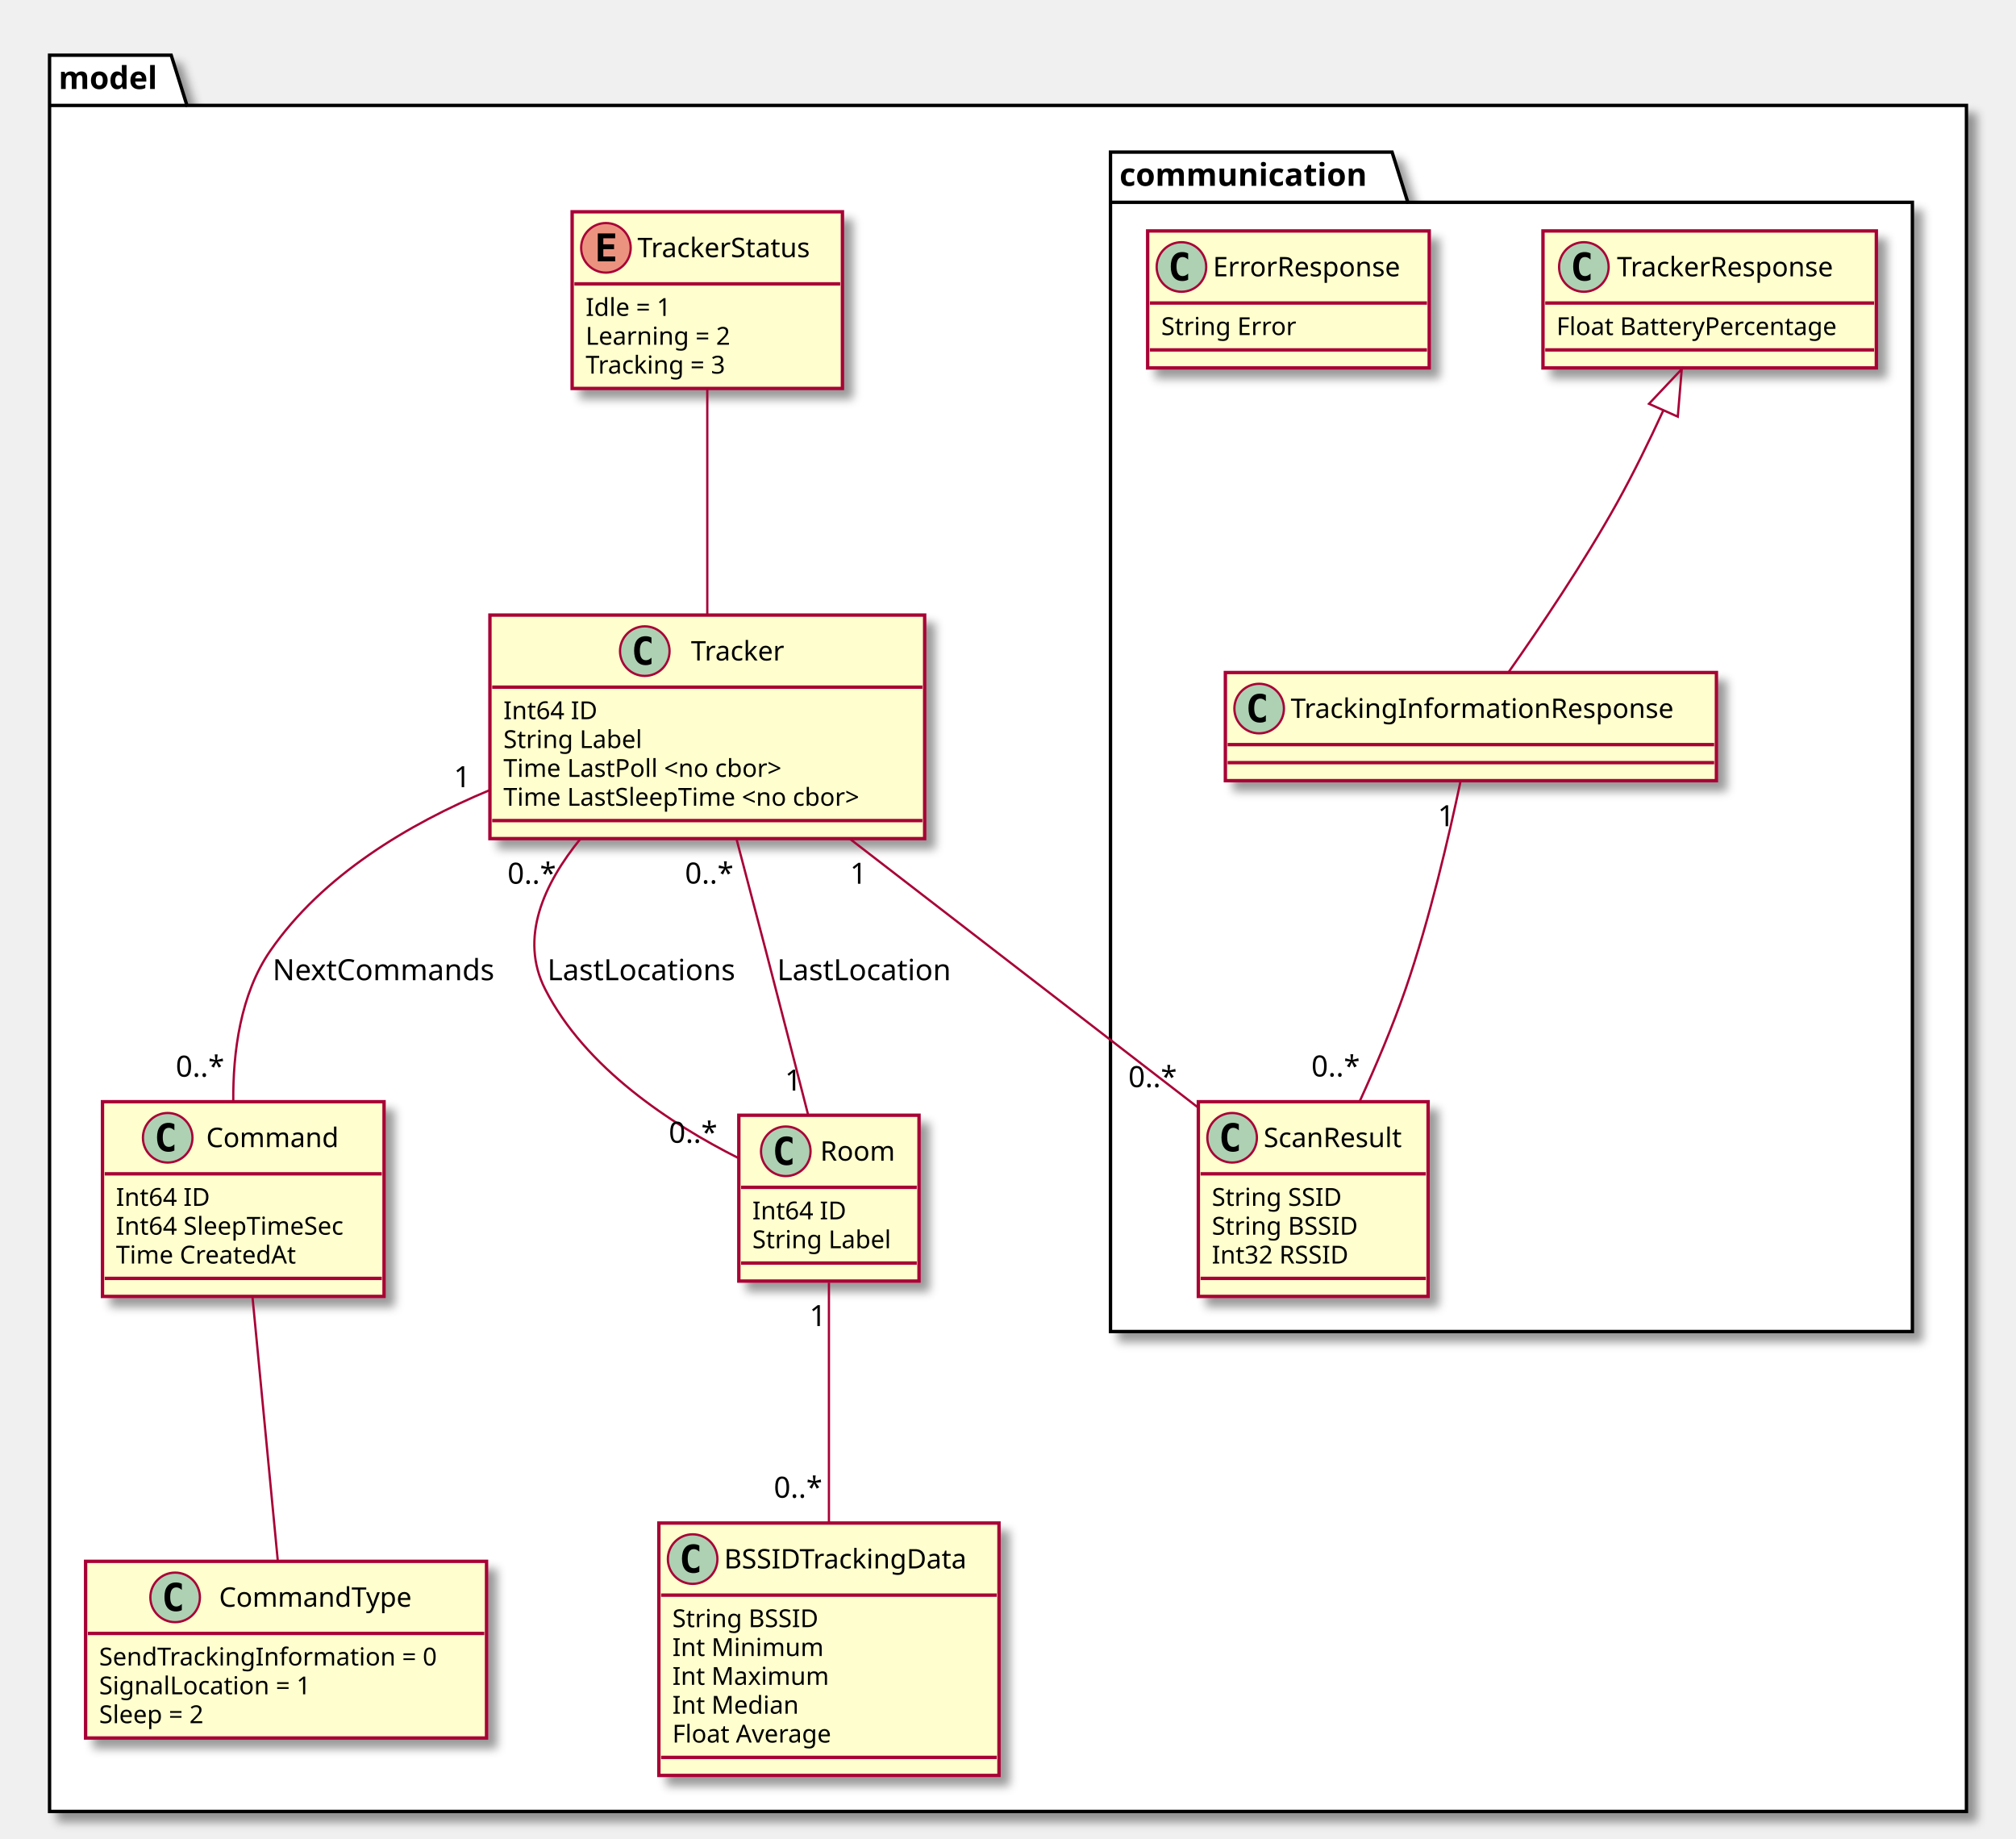
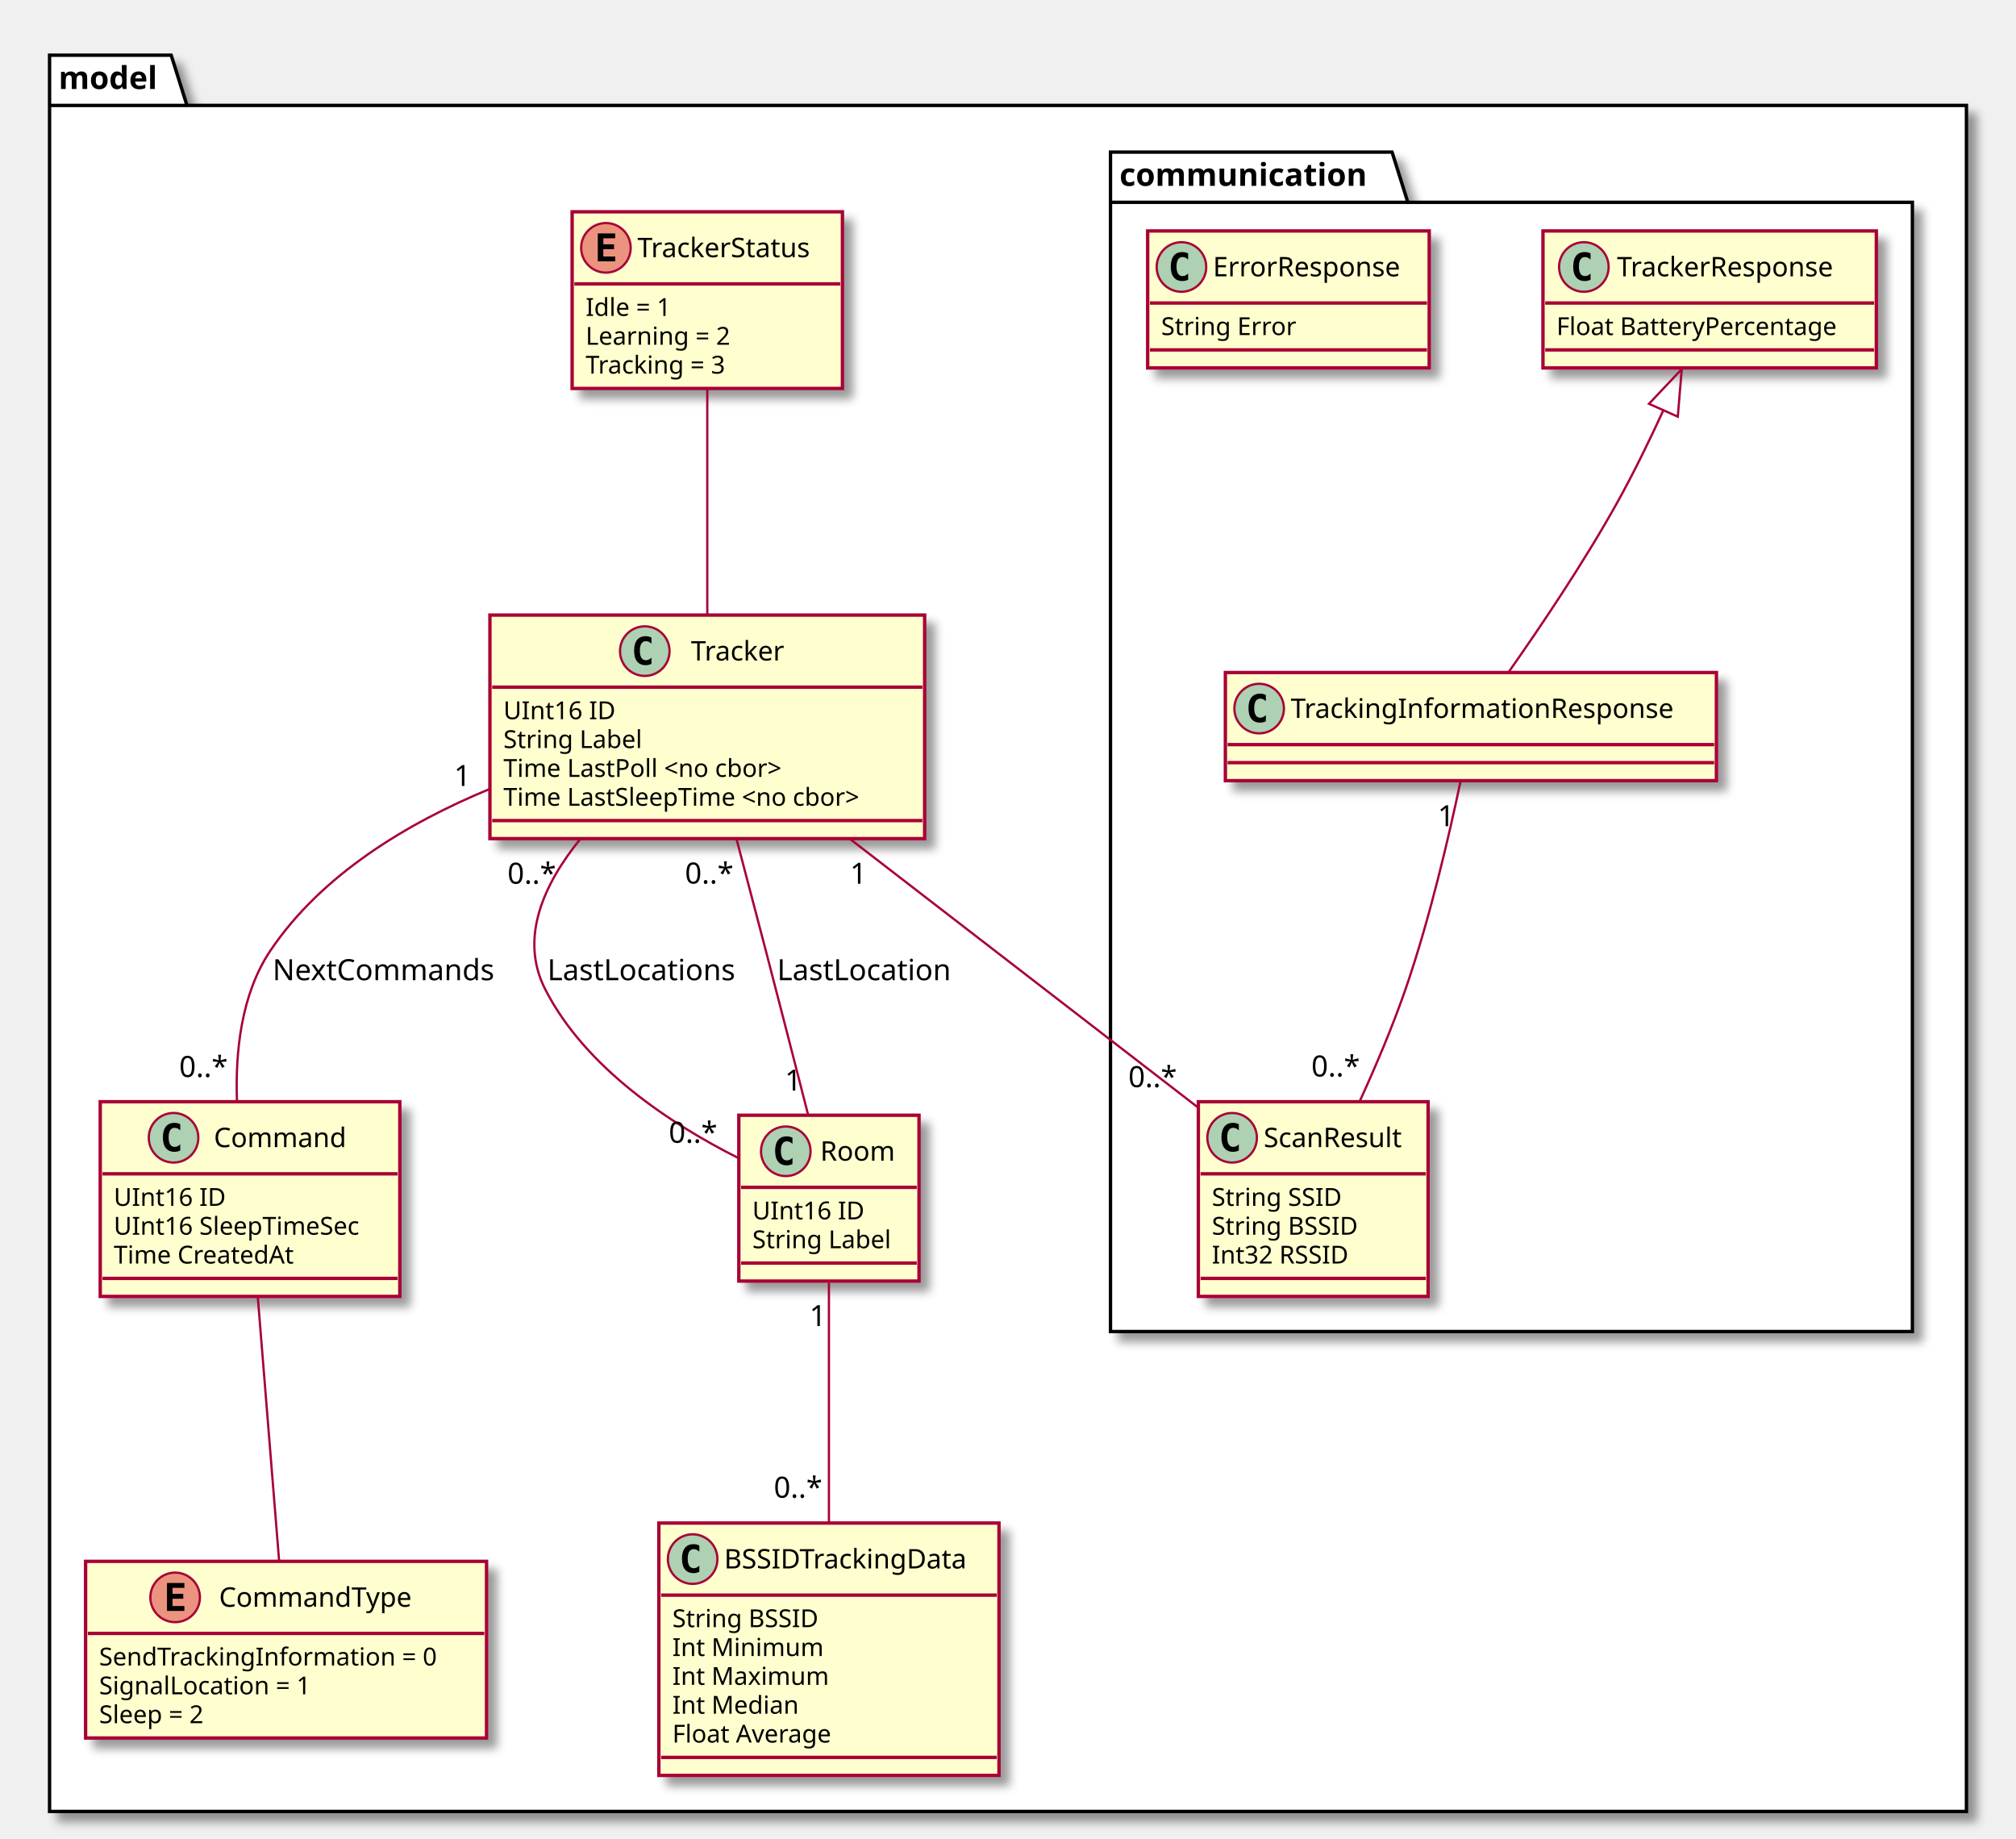
<svg xmlns="http://www.w3.org/2000/svg" contentScriptType="application/ecmascript" contentStyleType="text/css" height="816px" preserveAspectRatio="none" style="width:895px;height:816px;" version="1.1" viewBox="0 0 895 816" width="895px" zoomAndPan="magnify">
  <defs>
-     <filter height="300%" id="fym9iif4siiye" width="300%" x="-1" y="-1">
+     <filter height="300%" id="fajamgpawki8c" width="300%" x="-1" y="-1">
      <feGaussianBlur result="blurOut" stdDeviation="2.0" />
      <feColorMatrix in="blurOut" result="blurOut2" type="matrix" values="0 0 0 0 0 0 0 0 0 0 0 0 0 0 0 0 0 0 .4 0" />
      <feOffset dx="4.0" dy="4.0" in="blurOut2" result="blurOut3" />
      <feBlend in="SourceGraphic" in2="blurOut3" mode="normal" />
    </filter>
  </defs>
  <g>
-     <polygon fill="#FFFFFF" filter="url(#fym9iif4siiye)" points="22,24.5,76,24.5,83,46.797,873,46.797,873,804,22,804,22,24.5" style="stroke: #000000; stroke-width: 1.5;" />
+     <polygon fill="#FFFFFF" filter="url(#fajamgpawki8c)" points="22,24.5,76,24.5,83,46.797,873,46.797,873,804,22,804,22,24.5" style="stroke: #000000; stroke-width: 1.5;" />
    <line style="stroke: #000000; stroke-width: 1.5;" x1="22" x2="83" y1="46.797" y2="46.797" />
    <text fill="#000000" font-family="sans-serif" font-size="14" font-weight="bold" lengthAdjust="spacingAndGlyphs" textLength="48" x="26" y="39.495">model</text>
-     <polygon fill="#FFFFFF" filter="url(#fym9iif4siiye)" points="493,67.5,618,67.5,625,89.797,849,89.797,849,591,493,591,493,67.5" style="stroke: #000000; stroke-width: 1.5;" />
+     <polygon fill="#FFFFFF" filter="url(#fajamgpawki8c)" points="493,67.5,618,67.5,625,89.797,849,89.797,849,591,493,591,493,67.5" style="stroke: #000000; stroke-width: 1.5;" />
    <line style="stroke: #000000; stroke-width: 1.5;" x1="493" x2="625" y1="89.797" y2="89.797" />
    <text fill="#000000" font-family="sans-serif" font-size="14" font-weight="bold" lengthAdjust="spacingAndGlyphs" textLength="119" x="497" y="82.495">communication</text>
-     <rect fill="#FEFECE" filter="url(#fym9iif4siiye)" height="99.219" id="Tracker" style="stroke: #A80036; stroke-width: 1.5;" width="193" x="217.5" y="273" />
+     <rect fill="#FEFECE" filter="url(#fajamgpawki8c)" height="99.219" id="Tracker" style="stroke: #A80036; stroke-width: 1.5;" width="193" x="217.5" y="273" />
    <ellipse cx="286.25" cy="289" fill="#ADD1B2" rx="11" ry="11" style="stroke: #A80036; stroke-width: 1.0;" />
    <path d="M289.219,294.641 Q288.641,294.938 288,295.086 Q287.359,295.234 286.656,295.234 Q284.156,295.234 282.836,293.586 Q281.516,291.938 281.516,288.812 Q281.516,285.688 282.836,284.031 Q284.156,282.375 286.656,282.375 Q287.359,282.375 288.008,282.531 Q288.656,282.688 289.219,282.984 L289.219,285.703 Q288.594,285.125 288,284.852 Q287.406,284.578 286.781,284.578 Q285.438,284.578 284.75,285.648 Q284.062,286.719 284.062,288.812 Q284.062,290.906 284.75,291.977 Q285.438,293.047 286.781,293.047 Q287.406,293.047 288,292.773 Q288.594,292.5 289.219,291.922 L289.219,294.641 Z " />
    <text fill="#000000" font-family="sans-serif" font-size="12" lengthAdjust="spacingAndGlyphs" textLength="47" x="306.75" y="293.154">Tracker</text>
    <line style="stroke: #A80036; stroke-width: 1.5;" x1="218.5" x2="409.5" y1="305" y2="305" />
-     <text fill="#000000" font-family="sans-serif" font-size="11" lengthAdjust="spacingAndGlyphs" textLength="43" x="223.5" y="319.21">Int64 ID</text>
+     <text fill="#000000" font-family="sans-serif" font-size="11" lengthAdjust="spacingAndGlyphs" textLength="51" x="223.5" y="319.21">UInt16 ID</text>
    <text fill="#000000" font-family="sans-serif" font-size="11" lengthAdjust="spacingAndGlyphs" textLength="68" x="223.5" y="332.015">String Label</text>
    <text fill="#000000" font-family="sans-serif" font-size="11" lengthAdjust="spacingAndGlyphs" textLength="141" x="223.5" y="344.82">Time LastPoll &lt;no cbor&gt;</text>
    <text fill="#000000" font-family="sans-serif" font-size="11" lengthAdjust="spacingAndGlyphs" textLength="181" x="223.5" y="357.625">Time LastSleepTime &lt;no cbor&gt;</text>
    <line style="stroke: #A80036; stroke-width: 1.5;" x1="218.5" x2="409.5" y1="364.219" y2="364.219" />
-     <rect fill="#FEFECE" filter="url(#fym9iif4siiye)" height="78.414" id="TrackerStatus" style="stroke: #A80036; stroke-width: 1.5;" width="120" x="254" y="94" />
+     <rect fill="#FEFECE" filter="url(#fajamgpawki8c)" height="78.414" id="TrackerStatus" style="stroke: #A80036; stroke-width: 1.5;" width="120" x="254" y="94" />
    <ellipse cx="269" cy="110" fill="#EB937F" rx="11" ry="11" style="stroke: #A80036; stroke-width: 1.0;" />
    <path d="M273.109,116 L265.391,116 L265.391,103.609 L273.109,103.609 L273.109,105.766 L267.844,105.766 L267.844,108.438 L272.609,108.438 L272.609,110.594 L267.844,110.594 L267.844,113.844 L273.109,113.844 L273.109,116 Z " />
    <text fill="#000000" font-family="sans-serif" font-size="12" lengthAdjust="spacingAndGlyphs" textLength="88" x="283" y="114.154">TrackerStatus</text>
    <line style="stroke: #A80036; stroke-width: 1.5;" x1="255" x2="373" y1="126" y2="126" />
    <text fill="#000000" font-family="sans-serif" font-size="11" lengthAdjust="spacingAndGlyphs" textLength="44" x="260" y="140.21">Idle = 1</text>
    <text fill="#000000" font-family="sans-serif" font-size="11" lengthAdjust="spacingAndGlyphs" textLength="73" x="260" y="153.015">Learning = 2</text>
    <text fill="#000000" font-family="sans-serif" font-size="11" lengthAdjust="spacingAndGlyphs" textLength="72" x="260" y="165.82">Tracking = 3</text>
-     <rect fill="#FEFECE" filter="url(#fym9iif4siiye)" height="86.414" id="Command" style="stroke: #A80036; stroke-width: 1.5;" width="125" x="45.5" y="489" />
-     <ellipse cx="74.45" cy="505" fill="#ADD1B2" rx="11" ry="11" style="stroke: #A80036; stroke-width: 1.0;" />
-     <path d="M77.419,510.641 Q76.841,510.938 76.2,511.086 Q75.559,511.234 74.856,511.234 Q72.356,511.234 71.036,509.586 Q69.716,507.938 69.716,504.812 Q69.716,501.688 71.036,500.031 Q72.356,498.375 74.856,498.375 Q75.559,498.375 76.208,498.531 Q76.856,498.688 77.419,498.984 L77.419,501.703 Q76.794,501.125 76.2,500.852 Q75.606,500.578 74.981,500.578 Q73.638,500.578 72.95,501.648 Q72.263,502.719 72.263,504.812 Q72.263,506.906 72.95,507.977 Q73.638,509.047 74.981,509.047 Q75.606,509.047 76.2,508.773 Q76.794,508.5 77.419,507.922 L77.419,510.641 Z " />
-     <text fill="#000000" font-family="sans-serif" font-size="12" lengthAdjust="spacingAndGlyphs" textLength="62" x="91.55" y="509.154">Command</text>
-     <line style="stroke: #A80036; stroke-width: 1.5;" x1="46.5" x2="169.5" y1="521" y2="521" />
-     <text fill="#000000" font-family="sans-serif" font-size="11" lengthAdjust="spacingAndGlyphs" textLength="43" x="51.5" y="535.21">Int64 ID</text>
-     <text fill="#000000" font-family="sans-serif" font-size="11" lengthAdjust="spacingAndGlyphs" textLength="113" x="51.5" y="548.015">Int64 SleepTimeSec</text>
-     <text fill="#000000" font-family="sans-serif" font-size="11" lengthAdjust="spacingAndGlyphs" textLength="88" x="51.5" y="560.82">Time CreatedAt</text>
-     <line style="stroke: #A80036; stroke-width: 1.5;" x1="46.5" x2="169.5" y1="567.414" y2="567.414" />
-     <rect fill="#FEFECE" filter="url(#fym9iif4siiye)" height="78.414" id="CommandType" style="stroke: #A80036; stroke-width: 1.5;" width="178" x="38" y="693" />
-     <ellipse cx="77.75" cy="709" fill="#ADD1B2" rx="11" ry="11" style="stroke: #A80036; stroke-width: 1.0;" />
-     <path d="M80.719,714.641 Q80.141,714.938 79.5,715.086 Q78.859,715.234 78.156,715.234 Q75.656,715.234 74.336,713.586 Q73.016,711.938 73.016,708.812 Q73.016,705.688 74.336,704.031 Q75.656,702.375 78.156,702.375 Q78.859,702.375 79.508,702.531 Q80.156,702.688 80.719,702.984 L80.719,705.703 Q80.094,705.125 79.5,704.852 Q78.906,704.578 78.281,704.578 Q76.938,704.578 76.25,705.648 Q75.562,706.719 75.562,708.812 Q75.562,710.906 76.25,711.977 Q76.938,713.047 78.281,713.047 Q78.906,713.047 79.5,712.773 Q80.094,712.5 80.719,711.922 L80.719,714.641 Z " />
+     <rect fill="#FEFECE" filter="url(#fajamgpawki8c)" height="86.414" id="Command" style="stroke: #A80036; stroke-width: 1.5;" width="133" x="44.5" y="489" />
+     <ellipse cx="77.05" cy="505" fill="#ADD1B2" rx="11" ry="11" style="stroke: #A80036; stroke-width: 1.0;" />
+     <path d="M80.019,510.641 Q79.441,510.938 78.8,511.086 Q78.159,511.234 77.456,511.234 Q74.956,511.234 73.636,509.586 Q72.316,507.938 72.316,504.812 Q72.316,501.688 73.636,500.031 Q74.956,498.375 77.456,498.375 Q78.159,498.375 78.808,498.531 Q79.456,498.688 80.019,498.984 L80.019,501.703 Q79.394,501.125 78.8,500.852 Q78.206,500.578 77.581,500.578 Q76.237,500.578 75.55,501.648 Q74.862,502.719 74.862,504.812 Q74.862,506.906 75.55,507.977 Q76.237,509.047 77.581,509.047 Q78.206,509.047 78.8,508.773 Q79.394,508.5 80.019,507.922 L80.019,510.641 Z " />
+     <text fill="#000000" font-family="sans-serif" font-size="12" lengthAdjust="spacingAndGlyphs" textLength="62" x="94.95" y="509.154">Command</text>
+     <line style="stroke: #A80036; stroke-width: 1.5;" x1="45.5" x2="176.5" y1="521" y2="521" />
+     <text fill="#000000" font-family="sans-serif" font-size="11" lengthAdjust="spacingAndGlyphs" textLength="51" x="50.5" y="535.21">UInt16 ID</text>
+     <text fill="#000000" font-family="sans-serif" font-size="11" lengthAdjust="spacingAndGlyphs" textLength="121" x="50.5" y="548.015">UInt16 SleepTimeSec</text>
+     <text fill="#000000" font-family="sans-serif" font-size="11" lengthAdjust="spacingAndGlyphs" textLength="88" x="50.5" y="560.82">Time CreatedAt</text>
+     <line style="stroke: #A80036; stroke-width: 1.5;" x1="45.5" x2="176.5" y1="567.414" y2="567.414" />
+     <rect fill="#FEFECE" filter="url(#fajamgpawki8c)" height="78.414" id="CommandType" style="stroke: #A80036; stroke-width: 1.5;" width="178" x="38" y="693" />
+     <ellipse cx="77.75" cy="709" fill="#EB937F" rx="11" ry="11" style="stroke: #A80036; stroke-width: 1.0;" />
+     <path d="M81.859,715 L74.141,715 L74.141,702.609 L81.859,702.609 L81.859,704.766 L76.594,704.766 L76.594,707.438 L81.359,707.438 L81.359,709.594 L76.594,709.594 L76.594,712.844 L81.859,712.844 L81.859,715 Z " />
    <text fill="#000000" font-family="sans-serif" font-size="12" lengthAdjust="spacingAndGlyphs" textLength="91" x="97.25" y="713.154">CommandType</text>
    <line style="stroke: #A80036; stroke-width: 1.5;" x1="39" x2="215" y1="725" y2="725" />
    <text fill="#000000" font-family="sans-serif" font-size="11" lengthAdjust="spacingAndGlyphs" textLength="166" x="44" y="739.21">SendTrackingInformation = 0</text>
    <text fill="#000000" font-family="sans-serif" font-size="11" lengthAdjust="spacingAndGlyphs" textLength="106" x="44" y="752.015">SignalLocation = 1</text>
    <text fill="#000000" font-family="sans-serif" font-size="11" lengthAdjust="spacingAndGlyphs" textLength="56" x="44" y="764.82">Sleep = 2</text>
-     <rect fill="#FEFECE" filter="url(#fym9iif4siiye)" height="73.609" id="Room" style="stroke: #A80036; stroke-width: 1.5;" width="80" x="328" y="495" />
+     <rect fill="#FEFECE" filter="url(#fajamgpawki8c)" height="73.609" id="Room" style="stroke: #A80036; stroke-width: 1.5;" width="80" x="328" y="495" />
    <ellipse cx="348.85" cy="511" fill="#ADD1B2" rx="11" ry="11" style="stroke: #A80036; stroke-width: 1.0;" />
    <path d="M351.819,516.641 Q351.241,516.938 350.6,517.086 Q349.959,517.234 349.256,517.234 Q346.756,517.234 345.436,515.586 Q344.116,513.938 344.116,510.812 Q344.116,507.688 345.436,506.031 Q346.756,504.375 349.256,504.375 Q349.959,504.375 350.608,504.531 Q351.256,504.688 351.819,504.984 L351.819,507.703 Q351.194,507.125 350.6,506.852 Q350.006,506.578 349.381,506.578 Q348.038,506.578 347.35,507.648 Q346.663,508.719 346.663,510.812 Q346.663,512.906 347.35,513.977 Q348.038,515.047 349.381,515.047 Q350.006,515.047 350.6,514.773 Q351.194,514.5 351.819,513.922 L351.819,516.641 Z " />
    <text fill="#000000" font-family="sans-serif" font-size="12" lengthAdjust="spacingAndGlyphs" textLength="35" x="364.15" y="515.154">Room</text>
    <line style="stroke: #A80036; stroke-width: 1.5;" x1="329" x2="407" y1="527" y2="527" />
-     <text fill="#000000" font-family="sans-serif" font-size="11" lengthAdjust="spacingAndGlyphs" textLength="43" x="334" y="541.21">Int64 ID</text>
+     <text fill="#000000" font-family="sans-serif" font-size="11" lengthAdjust="spacingAndGlyphs" textLength="51" x="334" y="541.21">UInt16 ID</text>
    <text fill="#000000" font-family="sans-serif" font-size="11" lengthAdjust="spacingAndGlyphs" textLength="68" x="334" y="554.015">String Label</text>
    <line style="stroke: #A80036; stroke-width: 1.5;" x1="329" x2="407" y1="560.609" y2="560.609" />
-     <rect fill="#FEFECE" filter="url(#fym9iif4siiye)" height="112.023" id="BSSIDTrackingData" style="stroke: #A80036; stroke-width: 1.5;" width="151" x="292.5" y="676" />
+     <rect fill="#FEFECE" filter="url(#fajamgpawki8c)" height="112.023" id="BSSIDTrackingData" style="stroke: #A80036; stroke-width: 1.5;" width="151" x="292.5" y="676" />
    <ellipse cx="307.5" cy="692" fill="#ADD1B2" rx="11" ry="11" style="stroke: #A80036; stroke-width: 1.0;" />
    <path d="M310.469,697.641 Q309.891,697.938 309.25,698.086 Q308.609,698.234 307.906,698.234 Q305.406,698.234 304.086,696.586 Q302.766,694.938 302.766,691.812 Q302.766,688.688 304.086,687.031 Q305.406,685.375 307.906,685.375 Q308.609,685.375 309.258,685.531 Q309.906,685.688 310.469,685.984 L310.469,688.703 Q309.844,688.125 309.25,687.852 Q308.656,687.578 308.031,687.578 Q306.688,687.578 306,688.648 Q305.312,689.719 305.312,691.812 Q305.312,693.906 306,694.977 Q306.688,696.047 308.031,696.047 Q308.656,696.047 309.25,695.773 Q309.844,695.5 310.469,694.922 L310.469,697.641 Z " />
    <text fill="#000000" font-family="sans-serif" font-size="12" lengthAdjust="spacingAndGlyphs" textLength="119" x="321.5" y="696.154">BSSIDTrackingData</text>
    <line style="stroke: #A80036; stroke-width: 1.5;" x1="293.5" x2="442.5" y1="708" y2="708" />
    <text fill="#000000" font-family="sans-serif" font-size="11" lengthAdjust="spacingAndGlyphs" textLength="73" x="298.5" y="722.21">String BSSID</text>
    <text fill="#000000" font-family="sans-serif" font-size="11" lengthAdjust="spacingAndGlyphs" textLength="69" x="298.5" y="735.015">Int Minimum</text>
    <text fill="#000000" font-family="sans-serif" font-size="11" lengthAdjust="spacingAndGlyphs" textLength="72" x="298.5" y="747.82">Int Maximum</text>
    <text fill="#000000" font-family="sans-serif" font-size="11" lengthAdjust="spacingAndGlyphs" textLength="58" x="298.5" y="760.625">Int Median</text>
    <text fill="#000000" font-family="sans-serif" font-size="11" lengthAdjust="spacingAndGlyphs" textLength="77" x="298.5" y="773.429">Float Average</text>
    <line style="stroke: #A80036; stroke-width: 1.5;" x1="293.5" x2="442.5" y1="780.023" y2="780.023" />
-     <rect fill="#FEFECE" filter="url(#fym9iif4siiye)" height="60.805" id="TrackerResponse" style="stroke: #A80036; stroke-width: 1.5;" width="148" x="685" y="102.5" />
+     <rect fill="#FEFECE" filter="url(#fajamgpawki8c)" height="60.805" id="TrackerResponse" style="stroke: #A80036; stroke-width: 1.5;" width="148" x="685" y="102.5" />
    <ellipse cx="703.15" cy="118.5" fill="#ADD1B2" rx="11" ry="11" style="stroke: #A80036; stroke-width: 1.0;" />
    <path d="M706.119,124.141 Q705.541,124.438 704.9,124.586 Q704.259,124.734 703.556,124.734 Q701.056,124.734 699.736,123.086 Q698.416,121.438 698.416,118.312 Q698.416,115.188 699.736,113.531 Q701.056,111.875 703.556,111.875 Q704.259,111.875 704.908,112.031 Q705.556,112.188 706.119,112.484 L706.119,115.203 Q705.494,114.625 704.9,114.352 Q704.306,114.078 703.681,114.078 Q702.337,114.078 701.65,115.148 Q700.962,116.219 700.962,118.312 Q700.962,120.406 701.65,121.477 Q702.337,122.547 703.681,122.547 Q704.306,122.547 704.9,122.273 Q705.494,122 706.119,121.422 L706.119,124.141 Z " />
    <text fill="#000000" font-family="sans-serif" font-size="12" lengthAdjust="spacingAndGlyphs" textLength="109" x="717.85" y="122.654">TrackerResponse</text>
    <line style="stroke: #A80036; stroke-width: 1.5;" x1="686" x2="832" y1="134.5" y2="134.5" />
    <text fill="#000000" font-family="sans-serif" font-size="11" lengthAdjust="spacingAndGlyphs" textLength="136" x="691" y="148.71">Float BatteryPercentage</text>
    <line style="stroke: #A80036; stroke-width: 1.5;" x1="686" x2="832" y1="155.305" y2="155.305" />
-     <rect fill="#FEFECE" filter="url(#fym9iif4siiye)" height="48" id="TrackingInformationResponse" style="stroke: #A80036; stroke-width: 1.5;" width="218" x="544" y="298.5" />
+     <rect fill="#FEFECE" filter="url(#fajamgpawki8c)" height="48" id="TrackingInformationResponse" style="stroke: #A80036; stroke-width: 1.5;" width="218" x="544" y="298.5" />
    <ellipse cx="559" cy="314.5" fill="#ADD1B2" rx="11" ry="11" style="stroke: #A80036; stroke-width: 1.0;" />
    <path d="M561.969,320.141 Q561.391,320.438 560.75,320.586 Q560.109,320.734 559.406,320.734 Q556.906,320.734 555.586,319.086 Q554.266,317.438 554.266,314.312 Q554.266,311.188 555.586,309.531 Q556.906,307.875 559.406,307.875 Q560.109,307.875 560.758,308.031 Q561.406,308.188 561.969,308.484 L561.969,311.203 Q561.344,310.625 560.75,310.352 Q560.156,310.078 559.531,310.078 Q558.188,310.078 557.5,311.148 Q556.812,312.219 556.812,314.312 Q556.812,316.406 557.5,317.477 Q558.188,318.547 559.531,318.547 Q560.156,318.547 560.75,318.273 Q561.344,318 561.969,317.422 L561.969,320.141 Z " />
    <text fill="#000000" font-family="sans-serif" font-size="12" lengthAdjust="spacingAndGlyphs" textLength="186" x="573" y="318.654">TrackingInformationResponse</text>
    <line style="stroke: #A80036; stroke-width: 1.5;" x1="545" x2="761" y1="330.5" y2="330.5" />
    <line style="stroke: #A80036; stroke-width: 1.5;" x1="545" x2="761" y1="338.5" y2="338.5" />
-     <rect fill="#FEFECE" filter="url(#fym9iif4siiye)" height="86.414" id="ScanResult" style="stroke: #A80036; stroke-width: 1.5;" width="102" x="532" y="489" />
+     <rect fill="#FEFECE" filter="url(#fajamgpawki8c)" height="86.414" id="ScanResult" style="stroke: #A80036; stroke-width: 1.5;" width="102" x="532" y="489" />
    <ellipse cx="547" cy="505" fill="#ADD1B2" rx="11" ry="11" style="stroke: #A80036; stroke-width: 1.0;" />
    <path d="M549.969,510.641 Q549.391,510.938 548.75,511.086 Q548.109,511.234 547.406,511.234 Q544.906,511.234 543.586,509.586 Q542.266,507.938 542.266,504.812 Q542.266,501.688 543.586,500.031 Q544.906,498.375 547.406,498.375 Q548.109,498.375 548.758,498.531 Q549.406,498.688 549.969,498.984 L549.969,501.703 Q549.344,501.125 548.75,500.852 Q548.156,500.578 547.531,500.578 Q546.188,500.578 545.5,501.648 Q544.812,502.719 544.812,504.812 Q544.812,506.906 545.5,507.977 Q546.188,509.047 547.531,509.047 Q548.156,509.047 548.75,508.773 Q549.344,508.5 549.969,507.922 L549.969,510.641 Z " />
    <text fill="#000000" font-family="sans-serif" font-size="12" lengthAdjust="spacingAndGlyphs" textLength="70" x="561" y="509.154">ScanResult</text>
    <line style="stroke: #A80036; stroke-width: 1.5;" x1="533" x2="633" y1="521" y2="521" />
    <text fill="#000000" font-family="sans-serif" font-size="11" lengthAdjust="spacingAndGlyphs" textLength="65" x="538" y="535.21">String SSID</text>
    <text fill="#000000" font-family="sans-serif" font-size="11" lengthAdjust="spacingAndGlyphs" textLength="73" x="538" y="548.015">String BSSID</text>
    <text fill="#000000" font-family="sans-serif" font-size="11" lengthAdjust="spacingAndGlyphs" textLength="66" x="538" y="560.82">Int32 RSSID</text>
    <line style="stroke: #A80036; stroke-width: 1.5;" x1="533" x2="633" y1="567.414" y2="567.414" />
-     <rect fill="#FEFECE" filter="url(#fym9iif4siiye)" height="60.805" id="ErrorResponse" style="stroke: #A80036; stroke-width: 1.5;" width="125" x="509.5" y="102.5" />
+     <rect fill="#FEFECE" filter="url(#fajamgpawki8c)" height="60.805" id="ErrorResponse" style="stroke: #A80036; stroke-width: 1.5;" width="125" x="509.5" y="102.5" />
    <ellipse cx="524.5" cy="118.5" fill="#ADD1B2" rx="11" ry="11" style="stroke: #A80036; stroke-width: 1.0;" />
    <path d="M527.469,124.141 Q526.891,124.438 526.25,124.586 Q525.609,124.734 524.906,124.734 Q522.406,124.734 521.086,123.086 Q519.766,121.438 519.766,118.312 Q519.766,115.188 521.086,113.531 Q522.406,111.875 524.906,111.875 Q525.609,111.875 526.258,112.031 Q526.906,112.188 527.469,112.484 L527.469,115.203 Q526.844,114.625 526.25,114.352 Q525.656,114.078 525.031,114.078 Q523.688,114.078 523,115.148 Q522.312,116.219 522.312,118.312 Q522.312,120.406 523,121.477 Q523.688,122.547 525.031,122.547 Q525.656,122.547 526.25,122.273 Q526.844,122 527.469,121.422 L527.469,124.141 Z " />
    <text fill="#000000" font-family="sans-serif" font-size="12" lengthAdjust="spacingAndGlyphs" textLength="93" x="538.5" y="122.654">ErrorResponse</text>
    <line style="stroke: #A80036; stroke-width: 1.5;" x1="510.5" x2="633.5" y1="134.5" y2="134.5" />
    <text fill="#000000" font-family="sans-serif" font-size="11" lengthAdjust="spacingAndGlyphs" textLength="67" x="515.5" y="148.71">String Error</text>
    <line style="stroke: #A80036; stroke-width: 1.5;" x1="510.5" x2="633.5" y1="155.305" y2="155.305" />
    <path d="M314,172.396 C314,201.431 314,241.502 314,272.792 " fill="none" id="TrackerStatus-Tracker" style="stroke: #A80036; stroke-width: 1.0;" />
    <path d="M257.811,372.144 C241.348,392.36 230.495,416.354 242,439 C259.85,474.135 298.112,499.051 327.817,514.013 " fill="none" id="Tracker-Room" style="stroke: #A80036; stroke-width: 1.0;" />
    <text fill="#000000" font-family="sans-serif" font-size="13" lengthAdjust="spacingAndGlyphs" textLength="88" x="243" y="435.067">LastLocations</text>
    <text fill="#000000" font-family="sans-serif" font-size="13" lengthAdjust="spacingAndGlyphs" textLength="23" x="225.292" y="392.241">0..*</text>
    <text fill="#000000" font-family="sans-serif" font-size="13" lengthAdjust="spacingAndGlyphs" textLength="23" x="296.903" y="507.217">0..*</text>
    <path d="M326.892,372.081 C331.094,387.984 335.766,405.74 340,422 C346.302,446.201 353.302,473.451 358.727,494.651 " fill="none" id="Tracker-Room-1" style="stroke: #A80036; stroke-width: 1.0;" />
    <text fill="#000000" font-family="sans-serif" font-size="13" lengthAdjust="spacingAndGlyphs" textLength="81" x="345" y="435.067">LastLocation</text>
    <text fill="#000000" font-family="sans-serif" font-size="13" lengthAdjust="spacingAndGlyphs" textLength="23" x="304.088" y="392.169">0..*</text>
    <text fill="#000000" font-family="sans-serif" font-size="13" lengthAdjust="spacingAndGlyphs" textLength="8" x="348.446" y="484.055">1</text>
-     <path d="M217.474,350.667 C181.192,365.786 143.16,388.531 120,422 C106.675,441.256 103.385,467.171 103.562,488.901 " fill="none" id="Tracker-Command" style="stroke: #A80036; stroke-width: 1.0;" />
+     <path d="M217.266,350.248 C180.837,365.318 142.754,388.14 120,422 C107.026,441.306 104.408,467.094 105.206,488.74 " fill="none" id="Tracker-Command" style="stroke: #A80036; stroke-width: 1.0;" />
    <text fill="#000000" font-family="sans-serif" font-size="13" lengthAdjust="spacingAndGlyphs" textLength="104" x="121" y="435.067">NextCommands</text>
-     <text fill="#000000" font-family="sans-serif" font-size="13" lengthAdjust="spacingAndGlyphs" textLength="8" x="201.463" y="349.377">1</text>
-     <text fill="#000000" font-family="sans-serif" font-size="13" lengthAdjust="spacingAndGlyphs" textLength="23" x="78.022" y="477.881">0..*</text>
+     <text fill="#000000" font-family="sans-serif" font-size="13" lengthAdjust="spacingAndGlyphs" textLength="8" x="201.554" y="348.862">1</text>
+     <text fill="#000000" font-family="sans-serif" font-size="13" lengthAdjust="spacingAndGlyphs" textLength="23" x="79.557" y="478.013">0..*</text>
    <path d="M377.069,372.15 C424.121,408.445 487.605,457.414 531.593,491.346 " fill="none" id="Tracker-ScanResult" style="stroke: #A80036; stroke-width: 1.0;" />
    <text fill="#000000" font-family="sans-serif" font-size="13" lengthAdjust="spacingAndGlyphs" textLength="8" x="377.376" y="392.248">1</text>
    <text fill="#000000" font-family="sans-serif" font-size="13" lengthAdjust="spacingAndGlyphs" textLength="23" x="500.926" y="482.527">0..*</text>
-     <path d="M112.076,575.476 C115.423,610.361 120.122,659.327 123.348,692.945 " fill="none" id="Command-CommandType" style="stroke: #A80036; stroke-width: 1.0;" />
+     <path d="M114.432,575.476 C117.251,610.361 121.208,659.327 123.925,692.945 " fill="none" id="Command-CommandType" style="stroke: #A80036; stroke-width: 1.0;" />
    <path d="M368,569.316 C368,599.125 368,641.813 368,675.842 " fill="none" id="Room-BSSIDTrackingData" style="stroke: #A80036; stroke-width: 1.0;" />
    <text fill="#000000" font-family="sans-serif" font-size="13" lengthAdjust="spacingAndGlyphs" textLength="8" x="359.363" y="588.567">1</text>
    <text fill="#000000" font-family="sans-serif" font-size="13" lengthAdjust="spacingAndGlyphs" textLength="23" x="343.527" y="664.76">0..*</text>
    <path d="M738.322,182.39 C732.179,195.751 725.166,210.114 718,223 C703.164,249.68 683.578,278.671 669.798,298.244 " fill="none" id="TrackerResponse&lt;-TrackingInformationResponse" style="stroke: #A80036; stroke-width: 1.0;" />
    <polygon fill="none" points="732.068,179.226,746.615,163.818,744.852,184.934,732.068,179.226" style="stroke: #A80036; stroke-width: 1.0;" />
    <path d="M648.381,346.855 C643.429,370.433 634.801,407.734 624,439 C618.29,455.528 610.785,473.182 603.759,488.56 " fill="none" id="TrackingInformationResponse-ScanResult" style="stroke: #A80036; stroke-width: 1.0;" />
    <text fill="#000000" font-family="sans-serif" font-size="13" lengthAdjust="spacingAndGlyphs" textLength="8" x="638.28" y="366.703">1</text>
    <text fill="#000000" font-family="sans-serif" font-size="13" lengthAdjust="spacingAndGlyphs" textLength="23" x="582.177" y="477.805">0..*</text>
  </g>
</svg>
